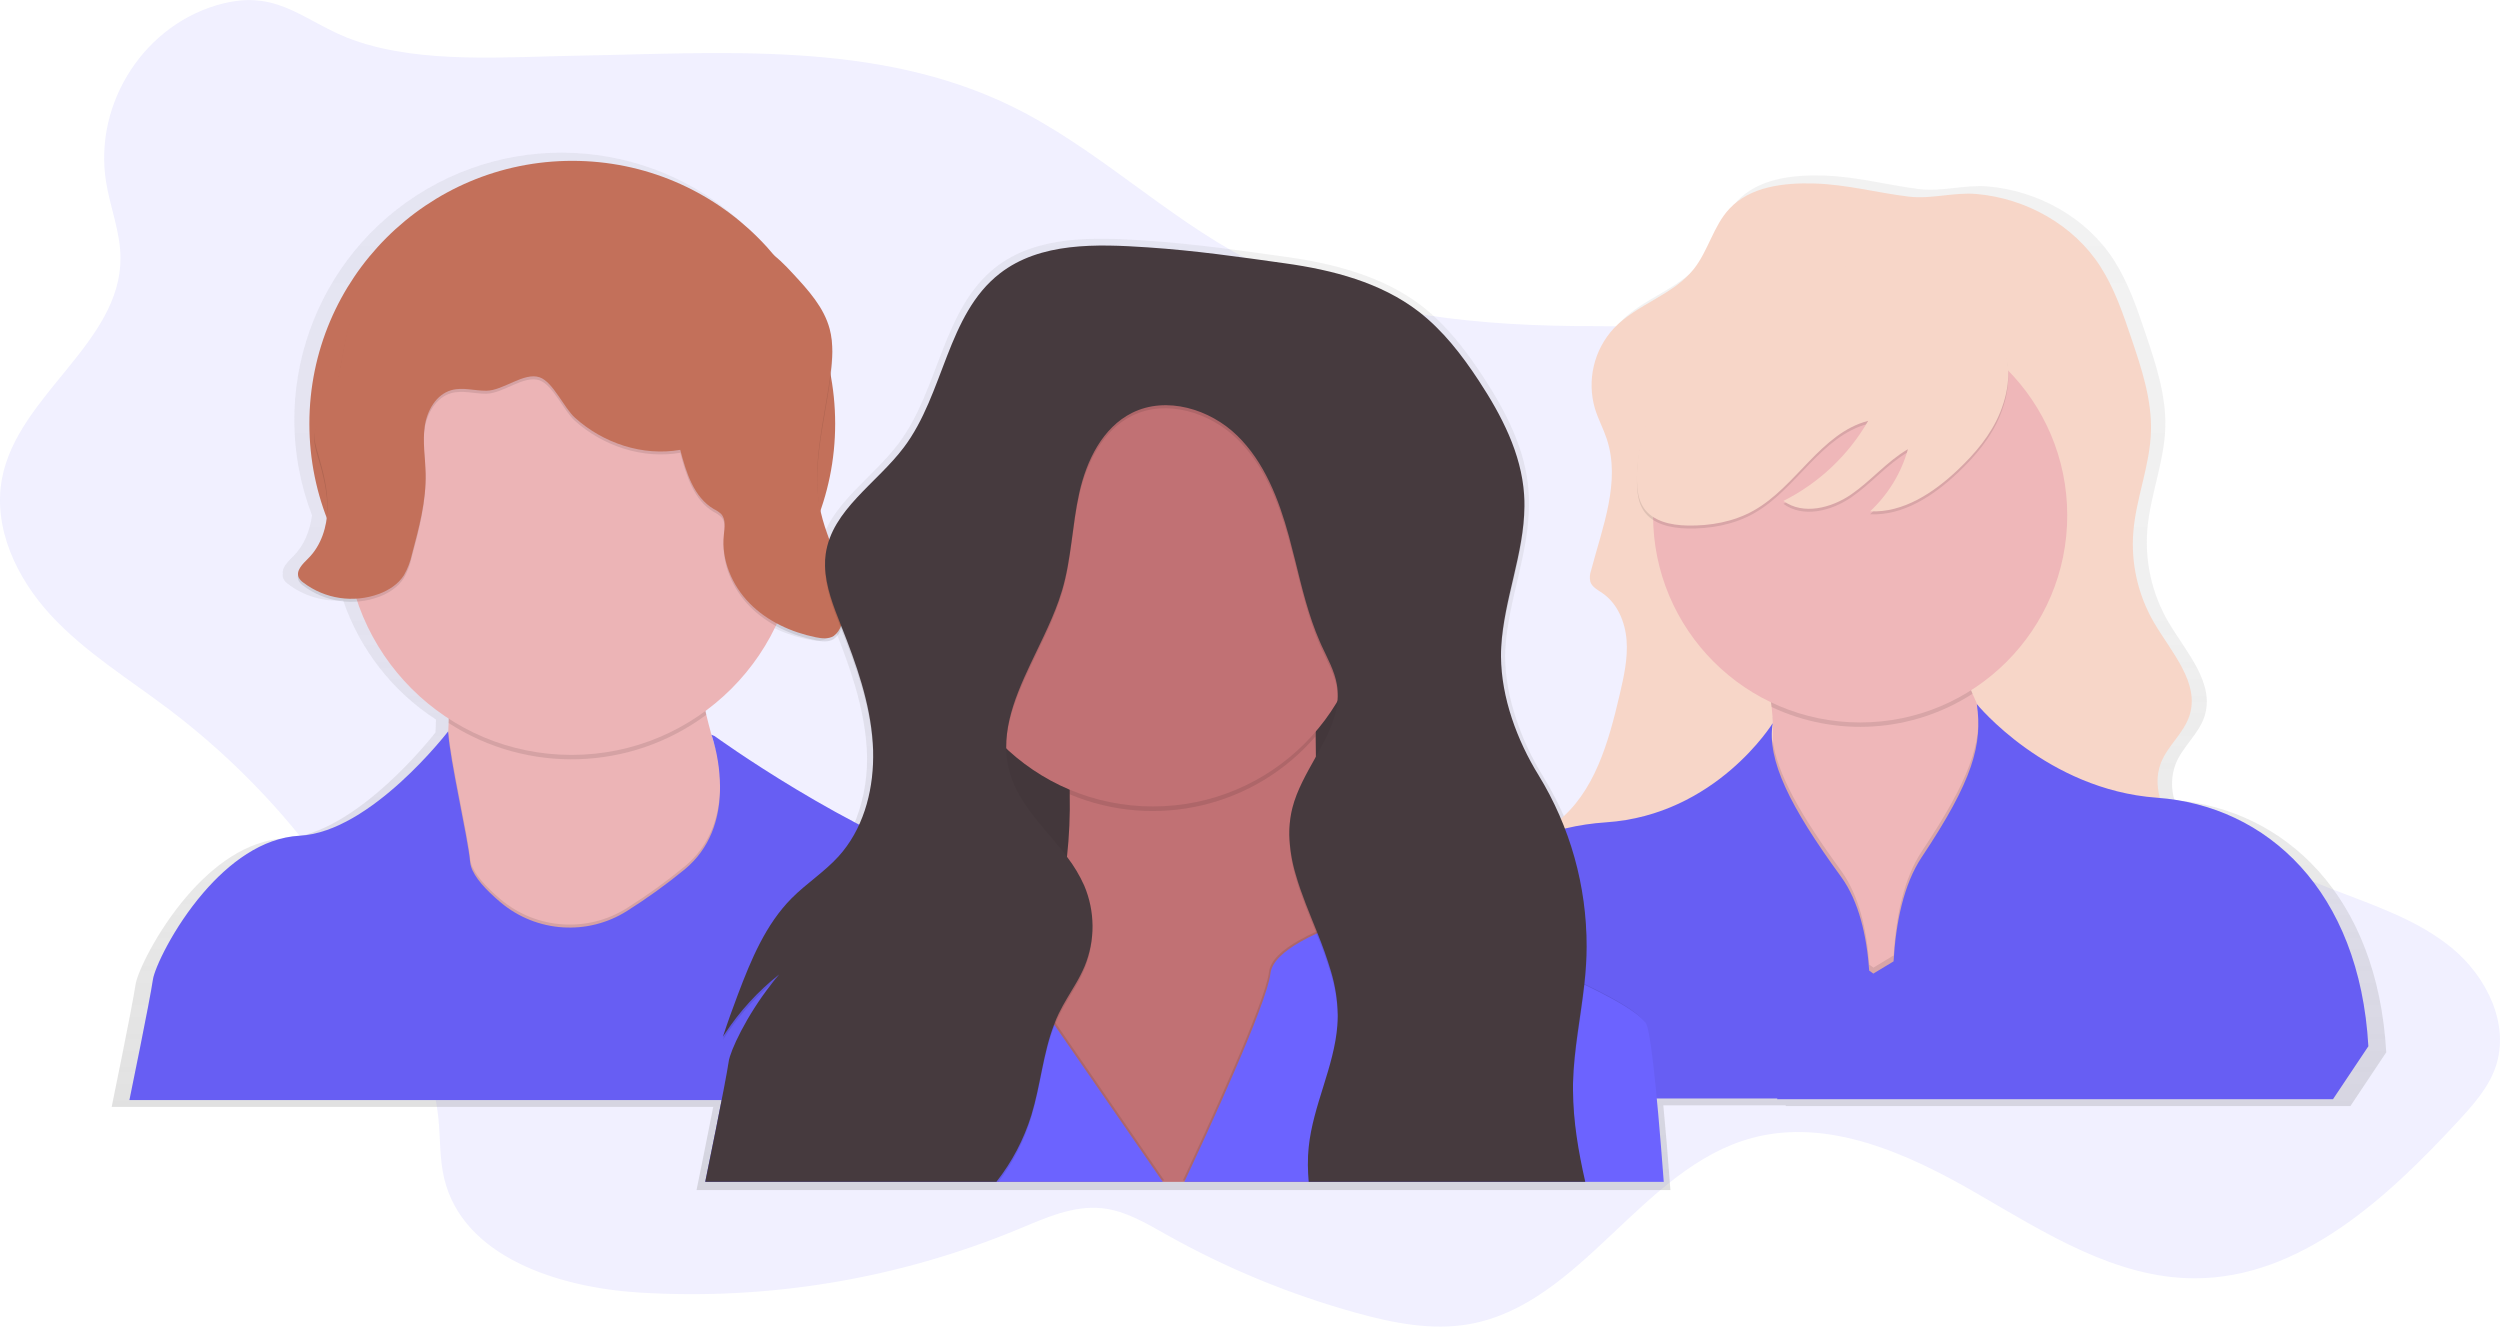
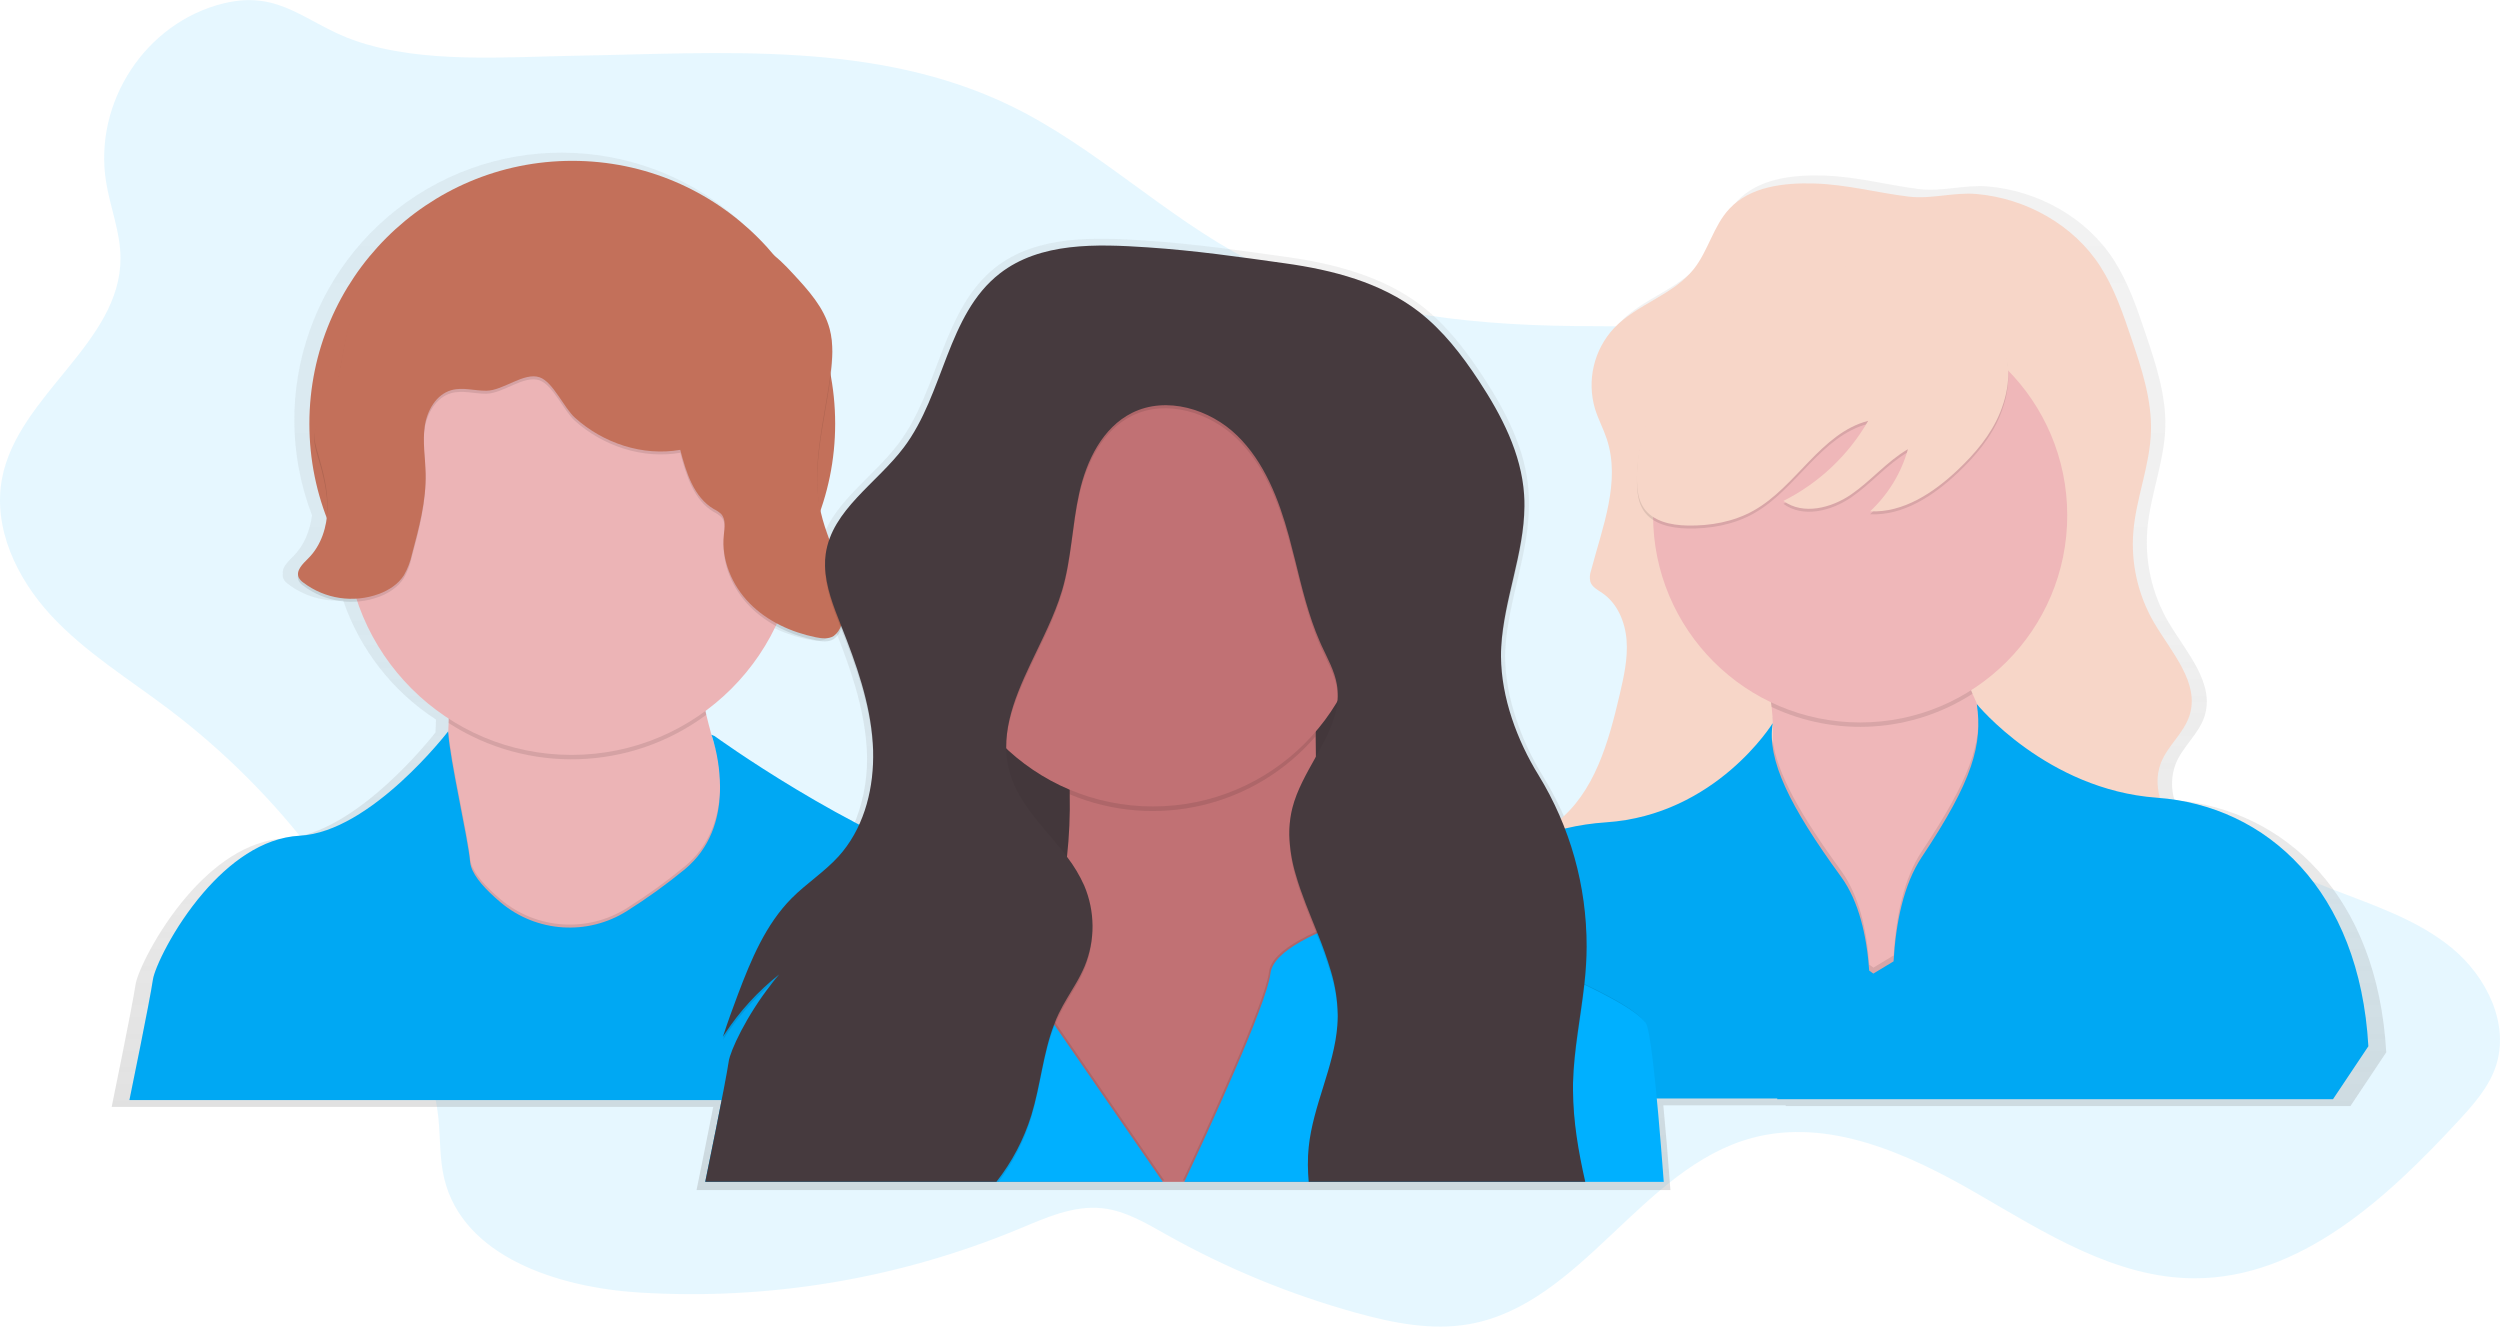
<svg xmlns="http://www.w3.org/2000/svg" xmlns:xlink="http://www.w3.org/1999/xlink" id="e532202f-8294-4472-8a94-ef01c23bf434" data-name="Layer 1" width="1111.01" height="589.53" viewBox="0 0 1111.01 589.53">
  <defs>
    <linearGradient id="6523b961-f8f8-40f3-a3b1-09fdd7ed93df" x1="599.51" y1="684.08" x2="599.51" y2="223.08" gradientUnits="userSpaceOnUse">
      <stop offset="0" stop-color="gray" stop-opacity="0.25" />
      <stop offset="0.54" stop-color="gray" stop-opacity="0.12" />
      <stop offset="1" stop-color="gray" stop-opacity="0.1" />
    </linearGradient>
    <linearGradient id="e6435e64-b3d1-4733-b0cc-6790ac85fe12" x1="237.95" y1="480.71" x2="237.95" y2="480.06" xlink:href="#6523b961-f8f8-40f3-a3b1-09fdd7ed93df" />
    <linearGradient id="73d9ea98-6cb8-49b2-821a-398ea6573905" x1="237.91" y1="480.06" x2="237.91" y2="479.38" xlink:href="#6523b961-f8f8-40f3-a3b1-09fdd7ed93df" />
    <linearGradient id="f9c93000-e0c7-4e00-94fd-e2b9ec72c33f" x1="237.87" y1="479.07" x2="237.87" y2="479.03" xlink:href="#6523b961-f8f8-40f3-a3b1-09fdd7ed93df" />
    <linearGradient id="1153be5e-6776-4508-9780-444bab76be76" x1="237.89" y1="479.38" x2="237.89" y2="479.22" xlink:href="#6523b961-f8f8-40f3-a3b1-09fdd7ed93df" />
    <linearGradient id="40699d8e-29dd-40d9-a6a0-7f690174f3e3" x1="237.88" y1="479.22" x2="237.88" y2="479.07" xlink:href="#6523b961-f8f8-40f3-a3b1-09fdd7ed93df" />
  </defs>
-   <path d="M91.6,235.87c1.8,11.42,6.4,22.45,6.44,34,.15,37.74-45.64,60.92-52.65,98-4.16,22,6.62,44.48,21.82,60.89S101.79,457,119.64,470.5A335.73,335.73,0,0,1,229.63,616c4.51,11.6,8.39,23.56,9.67,35.94.93,9,.49,18.21,2.6,27,8.35,34.89,50.69,48.43,86.49,50.69a379.3,379.3,0,0,0,168.74-28.18c12-5,24.39-10.68,37.27-9.27,10.3,1.13,19.49,6.7,28.53,11.77a378.43,378.43,0,0,0,84.38,34.74c16.3,4.5,33.41,7.92,50.06,5,50-8.82,76.57-69.46,125.63-82.72,33.94-9.17,69.26,6.85,99.7,24.44s61.86,37.85,97,37.9c46.88.06,85.42-35.42,117.22-69.86,6.67-7.23,13.45-14.79,16.63-24.1,6.45-18.9-4-40.13-19.45-52.83s-34.93-19-53.54-26.26a464.26,464.26,0,0,1-89.77-46.88c-18.2-12.2-35.83-26-48.28-44-10.71-15.52-17.14-33.51-24.32-50.95-15.74-38.19-38-77-75.17-94.92-30.35-14.64-65.6-13-99.29-13.39-49.64-.55-100.54-6.52-144.55-29.48-37.17-19.39-67.7-50-105.42-68.33-60-29.13-128.59-23.42-193.24-22.32-31.07.53-68,3.63-97.84-6.55-22.07-7.53-33.43-22.92-58.78-16.72C109.23,165.17,86.06,200.64,91.6,235.87Z" transform="translate(-44.49 -155.23)" fill="#6c63ff" opacity="0.1" />
+   <path d="M91.6,235.87c1.8,11.42,6.4,22.45,6.44,34,.15,37.74-45.64,60.92-52.65,98-4.16,22,6.62,44.48,21.82,60.89S101.79,457,119.64,470.5A335.73,335.73,0,0,1,229.63,616c4.51,11.6,8.39,23.56,9.67,35.94.93,9,.49,18.21,2.6,27,8.35,34.89,50.69,48.43,86.49,50.69a379.3,379.3,0,0,0,168.74-28.18c12-5,24.39-10.68,37.27-9.27,10.3,1.13,19.49,6.7,28.53,11.77a378.43,378.43,0,0,0,84.38,34.74c16.3,4.5,33.41,7.92,50.06,5,50-8.82,76.57-69.46,125.63-82.72,33.94-9.17,69.26,6.85,99.7,24.44s61.86,37.85,97,37.9c46.88.06,85.42-35.42,117.22-69.86,6.67-7.23,13.45-14.79,16.63-24.1,6.45-18.9-4-40.13-19.45-52.83s-34.93-19-53.54-26.26a464.26,464.26,0,0,1-89.77-46.88c-18.2-12.2-35.83-26-48.28-44-10.71-15.52-17.14-33.51-24.32-50.95-15.74-38.19-38-77-75.17-94.92-30.35-14.64-65.6-13-99.29-13.39-49.64-.55-100.54-6.52-144.55-29.48-37.17-19.39-67.7-50-105.42-68.33-60-29.13-128.59-23.42-193.24-22.32-31.07.53-68,3.63-97.84-6.55-22.07-7.53-33.43-22.92-58.78-16.72C109.23,165.17,86.06,200.64,91.6,235.87Z" transform="translate(-44.49 -155.23)" fill="#00b0ff" opacity="0.1" />
  <path d="M1010.82,510.76a25,25,0,0,1,.47-15.86c3-7.76,10.31-13.36,12.88-21.29,4.78-14.73-8.1-28.52-16-41.87a70.32,70.32,0,0,1-9.41-41c1.23-15.36,7.52-30.05,8-45.45.43-14.35-4.22-28.31-8.81-41.91-3.79-11.24-7.65-22.61-14.06-32.59-12.12-18.87-33.65-30.73-55.79-32.69-10.45-.93-20.67,2.47-30.94,1.14-14.26-1.84-27.74-5.54-42.28-6-13.81-.41-29.08,1.34-38.49,11.46-7.19,7.75-9.49,18.94-16.07,27.22-9.34,11.75-25.67,15.78-36,26.66a37.77,37.77,0,0,0-8.53,36.43c1.43,4.64,3.77,8.95,5.29,13.56,6.39,19.26-2,39.86-7.07,59.5a9,9,0,0,0-.3,5c.8,2.4,3.32,3.66,5.41,5.08,6.84,4.66,10.33,13.1,11,21.35s-1.24,16.47-3.12,24.53c-4.79,20.49-10.78,42.44-26.57,56.07a144.25,144.25,0,0,0-10.14-19.76c-9.66-15.66-16.81-35-16.93-53.51a.69.69,0,0,1,0-.17c0-1,.05-2,.11-3,1.25-21.84,10.69-42.91,10.48-64.65q0-2.64-.15-5.29c-1.23-18.61-10.17-35.82-20.42-51.4-7.65-11.63-16.27-22.86-27.31-31.33C659,278,637.31,272.36,616,269.38s-40.7-5.78-62.18-7.22c-23.1-1.55-48.52-2.42-66.78,11.8-23.81,18.54-25.13,54.35-43.28,78.45-10.8,14.34-28,25.42-33.69,41.71a100.71,100.71,0,0,1-3.84-12.25c-.06-.28-.12-.55-.18-.83a119.24,119.24,0,0,0,4.63-61.23,75.35,75.35,0,0,0,.69-10A39.38,39.38,0,0,0,410.2,299c-2.57-9.74-9.66-17.53-16.51-24.92a73.12,73.12,0,0,0-8.1-7.85,118.72,118.72,0,0,0-202.44,118c-.88,6.82-3.52,13.45-8.37,18.26-2.21,2.19-5.07,4.93-4.59,7.73a3.77,3.77,0,0,0,.32,2.35,6.58,6.58,0,0,0,2,2.19A36,36,0,0,0,197,422.06,102.4,102.4,0,0,0,238.24,475q0,1-.07,1.94c0,1.11-.09,2.21-.14,3.33,0,.25,0,.5,0,.75,0-.09,0-.19,0-.29s-34.82,45.39-67,47.08c-17.18.9-32.17,12.49-43.53,25.74-13.64,15.9-22.06,34.18-22.78,39.24-1.33,9.28-10.61,54.38-10.61,54.38H361.45c-3.16,16.24-7.42,36.93-7.42,36.93H786.82c-1-13.91-2.11-26.77-3.14-37.66h54.41l-.06.33h251l15.92-23.89C1101,553.27,1059.94,515,1010.82,510.76ZM385.92,433a64.84,64.84,0,0,0,18,6.48c2.73.56,5.78.91,8.11-.62a9.32,9.32,0,0,0,3.27-4.63l.12.3c6.75,17,13,34.54,14.21,52.8.11,1.72.18,3.44.19,5.17a74.78,74.78,0,0,1-6.31,30.26,583.29,583.29,0,0,1-65.27-40l-1.41-.6c0,.11.49,1.36,1.07,3.47.14.51.29,1.07.44,1.67-1.43-4.62-2.73-9.34-3.87-14.15-.13-.57-.26-1.14-.39-1.71A102.53,102.53,0,0,0,385.92,433Z" transform="translate(-44.49 -155.23)" fill="url(#6523b961-f8f8-40f3-a3b1-09fdd7ed93df)" />
  <path d="M238,480.71l0-.65Z" transform="translate(-44.49 -155.23)" fill="url(#e6435e64-b3d1-4733-b0cc-6790ac85fe12)" />
  <path d="M237.93,480.06l0-.68Z" transform="translate(-44.49 -155.23)" fill="url(#73d9ea98-6cb8-49b2-821a-398ea6573905)" />
  <path d="M237.88,479.07Z" transform="translate(-44.49 -155.23)" fill="url(#f9c93000-e0c7-4e00-94fd-e2b9ec72c33f)" />
  <path d="M237.89,479.38v0Z" transform="translate(-44.49 -155.23)" fill="url(#1153be5e-6776-4508-9780-444bab76be76)" />
  <path d="M237.88,479.22v0Z" transform="translate(-44.49 -155.23)" fill="url(#40699d8e-29dd-40d9-a6a0-7f690174f3e3)" />
  <path d="M850.87,236.78c-13.59-.41-28.63,1.32-37.88,11.28-7.08,7.62-9.34,18.64-15.82,26.79-9.19,11.57-25.26,15.53-35.44,26.24a37.18,37.18,0,0,0-8.4,35.86c1.41,4.56,3.71,8.81,5.21,13.34,6.29,19-1.92,39.23-7,58.56a8.81,8.81,0,0,0-.29,4.94c.78,2.36,3.27,3.6,5.32,5,6.73,4.59,10.17,12.89,10.78,21s-1.22,16.21-3.07,24.14c-4.91,21-11.11,43.61-28.16,56.84C728.92,526.42,719.3,531,717.42,540c-2.2,10.54,7.86,19.5,17.51,24.27,28.33,14,61.22,14.2,92.21,20.44,27.29,5.5,54.51,15.92,82.13,12.36,12.31-1.58,24.08-5.91,35.73-10.2l72.54-26.73a18.87,18.87,0,0,0,5.7-2.87c4.37-3.64,4.52-10.56,2.14-15.73s-6.7-9.13-10.5-13.37c-8.28-9.27-14.58-22.36-10.06-33.94,3-7.64,10.15-13.15,12.68-21,4.7-14.5-8-28.08-15.7-41.22a69.21,69.21,0,0,1-9.26-40.31c1.21-15.12,7.4-29.58,7.85-44.74.42-14.12-4.15-27.86-8.67-41.25-3.73-11.06-7.53-22.25-13.84-32.08-11.93-18.57-33.12-30.24-54.92-32.18-10.29-.91-20.34,2.43-30.45,1.13C878.46,240.85,865.18,237.21,850.87,236.78Z" transform="translate(-44.49 -155.23)" fill="#f7d6c8" />
  <path d="M871.16,633.59s-82.24-51.56-50.26-111c7.4-13.74,10.67-26.74,11.34-38.61a83.43,83.43,0,0,0,0-9.39c0-.15,0-.3,0-.45q-.16-2.42-.43-4.76C828,438,807.84,417.55,807.84,417.55s136.41-39.81,113.57-3.92c-10.6,16.66-7.43,33-.33,49.91.75,1.78,1.55,3.58,2.38,5.37,8.2,17.83,19.58,36.3,22.76,56.33C952.74,566.36,871.16,633.59,871.16,633.59Z" transform="translate(-44.49 -155.23)" fill="#efb7b9" />
  <path d="M921.41,413.63c-10.6,16.66-7.43,33-.33,49.91a92.17,92.17,0,0,1-89.3,5.88C828,438,807.84,417.55,807.84,417.55S944.26,377.73,921.41,413.63Z" transform="translate(-44.49 -155.23)" opacity="0.1" />
  <circle cx="826.66" cy="229.03" r="92.03" fill="#efb7b9" />
  <path d="M832.24,474.63c0-.15,0-.3,0-.45l.11-.18C832.29,474.22,832.25,474.43,832.24,474.63Z" transform="translate(-44.49 -155.23)" opacity="0.1" />
  <path d="M871.16,633.59s-82.24-51.56-50.26-111c7.4-13.74,10.67-26.74,11.34-38.61,1.87,14.68,12,32.93,30.44,58.19,8,11,11.44,26.38,12.53,41.75l1.83,1.33,9-5.44c1-17,4.44-34.18,12.58-46.36,21.39-32,26.47-48,24.89-64.58,8.2,17.83,19.58,36.3,22.76,56.33C952.74,566.36,871.16,633.59,871.16,633.59Z" transform="translate(-44.49 -155.23)" opacity="0.1" />
-   <path d="M1003,509.74c-49-3.56-80-41.6-80-41.6,2.61,17.82-1.63,33.77-24.48,68C890.43,548.28,887,565.43,886,582.47l-9,5.44-1.83-1.33c-1.09-15.36-4.52-30.76-12.53-41.75-22.84-31.33-33-51.89-30.35-68.21,0,0-25.13,40.79-74.08,44.06s-90.07,37.86-94,101.17l15.66,21.54H834.34l-.06.33h247L1097,620.19C1093.07,551.07,1052,513.3,1003,509.74Z" transform="translate(-44.49 -155.23)" fill="#6c63ff" />
+   <path d="M1003,509.74c-49-3.56-80-41.6-80-41.6,2.61,17.82-1.63,33.77-24.48,68C890.43,548.28,887,565.43,886,582.47l-9,5.44-1.83-1.33c-1.09-15.36-4.52-30.76-12.53-41.75-22.84-31.33-33-51.89-30.35-68.21,0,0-25.13,40.79-74.08,44.06s-90.07,37.86-94,101.17l15.66,21.54H834.34l-.06.33h247L1097,620.19C1093.07,551.07,1052,513.3,1003,509.74Z" transform="translate(-44.49 -155.23)" fill="#00b0ff" />
  <path d="M1003,509.74c-49-3.56-80-41.6-80-41.6,2.61,17.82-1.63,33.77-24.48,68C890.43,548.28,887,565.43,886,582.47l-9,5.44-1.83-1.33c-1.09-15.36-4.52-30.76-12.53-41.75-22.84-31.33-33-51.89-30.35-68.21,0,0-25.13,40.79-74.08,44.06s-90.07,37.86-94,101.17l15.66,21.54H834.34l-.06.33h247L1097,620.19C1093.07,551.07,1052,513.3,1003,509.74Z" transform="translate(-44.49 -155.23)" opacity="0.05" />
  <path d="M933.37,339.78c-4,9.9-11.1,18.26-18.86,25.6-10.72,10.15-24.2,19.09-38.94,18.4a59.73,59.73,0,0,0,16.81-27.62c-9.3,5.42-16.33,14-25.21,20.11s-21.43,9.26-30.11,2.88a90.26,90.26,0,0,0,37.67-35.59c-21.08,5.47-31.9,29.21-50.89,39.87-8.9,5-19.31,6.88-29.51,6.66-7.25-.15-15.33-1.84-19.37-7.86-2.36-3.5-2.91-7.9-3-12.13-.44-19.18,7.37-38,19.4-52.93s28-26.28,45.08-35.09c6.08-3.14,12.42-6,19.19-7,8.42-1.22,17,.57,25.26,2.47,10.74,2.46,21.54,5.16,31.43,10C933.43,298,942.65,316.94,933.37,339.78Z" transform="translate(-44.49 -155.23)" opacity="0.1" />
  <path d="M933.37,338.47c-4,9.9-11.1,18.26-18.86,25.6-10.72,10.15-24.2,19.09-38.94,18.4a59.73,59.73,0,0,0,16.81-27.62c-9.3,5.42-16.33,14-25.21,20.11s-21.43,9.26-30.11,2.88a90.26,90.26,0,0,0,37.67-35.59c-21.08,5.47-31.9,29.21-50.89,39.87-8.9,5-19.31,6.88-29.51,6.66-7.25-.15-15.33-1.84-19.37-7.86-2.36-3.5-2.91-7.9-3-12.13-.44-19.18,7.37-38,19.4-52.93s28-26.28,45.08-35.09c6.08-3.14,12.42-6,19.19-7,8.42-1.22,17,.57,25.26,2.47,10.74,2.46,21.54,5.16,31.43,10C933.43,296.67,942.65,315.63,933.37,338.47Z" transform="translate(-44.49 -155.23)" fill="#f7d6c8" />
  <circle cx="254.32" cy="188.31" r="116.83" fill="#c3705a" />
  <path d="M403.57,568.39s-107,27.41-109.65,30-90.07,7.18-64.62-46.34c9.35-19.65,13.24-46.34,14.42-72.25.05-1.1.1-2.19.14-3.28,1.61-43.43-4.11-83.73-4.11-83.73s124-49,114.87,25.46c-2.28,18.52-.39,37.13,3.75,54.63,1.38,5.84,3,11.55,4.8,17.09C377.65,534.61,403.57,568.39,403.57,568.39Z" transform="translate(-44.49 -155.23)" fill="#ecb4b6" />
  <path d="M358.36,472.9a100.54,100.54,0,0,1-114.51,3.64c1.61-43.43-4.11-83.73-4.11-83.73s124-49,114.87,25.46C352.34,436.8,354.23,455.41,358.36,472.9Z" transform="translate(-44.49 -155.23)" opacity="0.1" />
  <circle cx="253.99" cy="234.97" r="100.51" fill="#ecb4b6" />
  <path d="M403.57,568.39s-107,27.41-109.65,30-90.07,7.18-64.62-46.34c9.35-19.65,13.24-46.34,14.42-72.25,1,13.54,8.74,46.33,9.73,57.24a9.51,9.51,0,0,0,.38,1.88c1.45,4.85,6.62,10.44,12.85,15.74l.37.31a47.67,47.67,0,0,0,56.14,3.75,253.17,253.17,0,0,0,25.56-18.42c11.64-9.61,15.27-22.56,15.72-34a72.79,72.79,0,0,0-1.3-16.38C377.65,534.61,403.57,568.39,403.57,568.39Z" transform="translate(-44.49 -155.23)" opacity="0.1" />
-   <path d="M538.68,644.11H102s9.14-44.38,10.44-53.52c.71-5,9-23,22.43-38.63,11.18-13,25.93-24.45,42.84-25.34,31.65-1.66,65.92-46.34,65.92-46.34h0c.76,13,8.78,46.95,9.79,58.09a9.51,9.51,0,0,0,.38,1.88c1.45,4.85,6.62,10.44,12.85,15.74l.37.31a47.66,47.66,0,0,0,56.14,3.76,254.26,254.26,0,0,0,25.56-18.42c11.64-9.61,15.27-22.56,15.72-34a75.31,75.31,0,0,0-2.73-22.49c-.57-2.08-1-3.3-1.06-3.41l1.39.59s59.13,43,113.3,60.58a64.78,64.78,0,0,1,17.76,9,76.77,76.77,0,0,1,12.06,10.83,112.26,112.26,0,0,1,18,27.69C535.72,617.05,538.68,644.11,538.68,644.11Z" transform="translate(-44.49 -155.23)" fill="#6c63ff" />
+   <path d="M538.68,644.11H102s9.14-44.38,10.44-53.52c.71-5,9-23,22.43-38.63,11.18-13,25.93-24.45,42.84-25.34,31.65-1.66,65.92-46.34,65.92-46.34h0c.76,13,8.78,46.95,9.79,58.09a9.51,9.51,0,0,0,.38,1.88c1.45,4.85,6.62,10.44,12.85,15.74l.37.31a47.66,47.66,0,0,0,56.14,3.76,254.26,254.26,0,0,0,25.56-18.42c11.64-9.61,15.27-22.56,15.72-34a75.31,75.31,0,0,0-2.73-22.49c-.57-2.08-1-3.3-1.06-3.41l1.39.59s59.13,43,113.3,60.58a64.78,64.78,0,0,1,17.76,9,76.77,76.77,0,0,1,12.06,10.83,112.26,112.26,0,0,1,18,27.69C535.72,617.05,538.68,644.11,538.68,644.11Z" transform="translate(-44.49 -155.23)" fill="#00b0ff" />
  <path d="M538.68,644.11H102s9.14-44.38,10.44-53.52c.71-5,9-23,22.43-38.63,11.18-13,25.93-24.45,42.84-25.34,31.65-1.66,65.92-46.34,65.92-46.34h0c.76,13,8.78,46.95,9.79,58.09a9.51,9.51,0,0,0,.38,1.88c1.45,4.85,6.62,10.44,12.85,15.74l.37.31a47.66,47.66,0,0,0,56.14,3.76,254.26,254.26,0,0,0,25.56-18.42c11.64-9.61,15.27-22.56,15.72-34a75.31,75.31,0,0,0-2.73-22.49c-.57-2.08-1-3.3-1.06-3.41l1.39.59s59.13,43,113.3,60.58a64.78,64.78,0,0,1,17.76,9,76.77,76.77,0,0,1,12.06,10.83,112.26,112.26,0,0,1,18,27.69C535.72,617.05,538.68,644.11,538.68,644.11Z" transform="translate(-44.49 -155.23)" opacity="0.05" />
  <path d="M346.8,356.45c2.6,10,6,21.11,14.93,26.32A13.11,13.11,0,0,1,365,385c2.2,2.39,1.53,6.12,1.2,9.36-1.14,11.12,3.64,22.39,11.48,30.36s18.45,12.84,29.4,15.08c2.68.55,5.69.9,8-.61a9.33,9.33,0,0,0,3.28-4.71c3.05-8.11,1.76-17.22-.79-25.5s-6.31-16.18-8.24-24.63c-4.59-20.05,1.49-40.77,4.23-61.16.91-6.78,1.44-13.77-.31-20.38-2.53-9.58-9.51-17.26-16.25-24.53-3.63-3.91-7.34-7.89-12-10.45-13.74-7.51-31.43-.84-46.1-6.31-5.87-2.19-10.86-6.19-16.45-9-11.87-6-25.94-6.33-38.95-3.6s-25.2,8.34-37.27,13.9L237,267c-13,6-26.93,12.78-33.93,25.33-7.45,13.36-5.38,30.46-12.83,43.82-2.26,4-5.41,7.84-6,12.44-.4,3.32.62,6.64,1.57,9.85,2.32,7.81,4.34,15.84,4.16,24s-2.78,16.52-8.56,22.26c-2.44,2.42-5.7,5.52-4.2,8.61a6.48,6.48,0,0,0,2,2.16,35.41,35.41,0,0,0,33.73,5c4.38-1.67,8.52-4.35,11-8.3a32.49,32.49,0,0,0,3.54-9.28c3.16-11.77,6.34-23.74,6.09-35.93-.14-7-1.42-14.06-.4-21s5.07-14.09,11.82-16c5-1.43,10.35.3,15.57.25,7.52-.06,16.74-8.4,23.71-5.95,6,2.12,10.75,13.6,15.71,18C312.56,353.49,330.12,359.36,346.8,356.45Z" transform="translate(-44.49 -155.23)" opacity="0.1" />
  <path d="M346.8,355.14c2.6,10,6,21.11,14.93,26.32a13.11,13.11,0,0,1,3.23,2.18c2.2,2.39,1.53,6.12,1.2,9.36-1.14,11.12,3.64,22.39,11.48,30.36s18.45,12.84,29.4,15.08c2.68.55,5.69.9,8-.61a9.33,9.33,0,0,0,3.28-4.71c3.05-8.11,1.76-17.22-.79-25.5s-6.31-16.18-8.24-24.63c-4.59-20.05,1.49-40.77,4.23-61.16.91-6.78,1.44-13.77-.31-20.38-2.53-9.58-9.51-17.26-16.25-24.53-3.63-3.91-7.34-7.89-12-10.45-13.74-7.51-31.43-.84-46.1-6.31-5.87-2.19-10.86-6.19-16.45-9-11.87-6-25.94-6.33-38.95-3.6s-25.2,8.34-37.27,13.9l-9.11,4.2c-13,6-26.93,12.78-33.93,25.33-7.45,13.36-5.38,30.46-12.83,43.82-2.26,4-5.41,7.84-6,12.44-.4,3.32.62,6.64,1.57,9.85,2.32,7.81,4.34,15.84,4.16,24s-2.78,16.52-8.56,22.26c-2.44,2.42-5.7,5.52-4.2,8.61a6.48,6.48,0,0,0,2,2.16,35.41,35.41,0,0,0,33.73,5c4.38-1.67,8.52-4.35,11-8.3a32.49,32.49,0,0,0,3.54-9.28c3.16-11.77,6.34-23.74,6.09-35.93-.14-7-1.42-14.06-.4-21s5.07-14.09,11.82-16c5-1.43,10.35.3,15.57.25,7.52-.06,16.74-8.4,23.71-5.95,6,2.12,10.75,13.6,15.71,18C312.56,352.19,330.12,358.06,346.8,355.14Z" transform="translate(-44.49 -155.23)" fill="#c3705a" />
  <rect x="408.03" y="242.6" width="229.1" height="196.46" fill="#463a3e" />
  <rect x="408.03" y="242.6" width="229.1" height="196.46" opacity="0.05" />
  <path d="M648.77,680.45h-196c2.53-14.27,9.93-29.91,24.35-46.77a173,173,0,0,0,27.62-44.2q2.79-6.43,5-12.89a188.75,188.75,0,0,0,8.79-39.42c0-.38.09-.76.13-1.14a215.36,215.36,0,0,0,1.22-27.92c0-.67,0-1.32,0-2a254.42,254.42,0,0,0-11.25-67.42l-.25-.78c-2.13-6.71-3.69-10.48-3.69-10.48s3.89-2.11,10.31-5.22l.54-.26c23.61-11.34,79.5-35,104.14-18.14l.4.27c8.62,6.14,13.26,17.41,11.08,36.18,0,.07,0,.15,0,.22,0,.35-.08.69-.11,1a363.24,363.24,0,0,0-1.87,38.94c0,.65,0,1.3,0,2q0,4.57.1,9.26c0,.42,0,.84,0,1.26.2,10.1.65,20.53,1.28,31.11.87,14.67,2.11,29.61,3.54,44.27.61,6.27,1.27,12.5,2,18.63.08.72.16,1.46.24,2.17.84,7.47,1.71,14.79,2.6,21.89l.06.46C642.4,639.67,646.16,664.29,648.77,680.45Z" transform="translate(-44.49 -155.23)" fill="#c17174" />
  <path d="M631.08,440.3c0,.07,0,.15,0,.22a359.66,359.66,0,0,0-2,40c0,.65,0,1.3,0,2a95.41,95.41,0,0,1-109.25,25.68c0-.67,0-1.32,0-2a253.91,253.91,0,0,0-11.5-68.2c-2.13-6.71-3.69-10.48-3.69-10.48s3.89-2.11,10.31-5.22C538.33,411,595.38,386.6,620,404.12,628.61,410.26,633.25,421.53,631.08,440.3Z" transform="translate(-44.49 -155.23)" opacity="0.1" />
  <circle cx="512.35" cy="263.07" r="95.32" fill="#c17174" />
  <path d="M561.89,679.8H358.54s9.14-44.38,10.44-53.52c.71-5,9-23,22.43-38.63a98.66,98.66,0,0,1,60.68-21.53c38.89-.58,50.21,12.81,53.28,22.71a22.17,22.17,0,0,1,.8,10.29l7.36,10.66Z" transform="translate(-44.49 -155.23)" opacity="0.1" />
-   <path d="M561.24,680.45H357.89s9.14-44.38,10.44-53.52c.71-5,9-23,22.43-38.63a98.66,98.66,0,0,1,60.68-21.53c38.89-.58,50.21,12.81,53.28,22.71a22.17,22.17,0,0,1,.8,10.29l7.36,10.66Z" transform="translate(-44.49 -155.23)" fill="#6c63ff" />
+   <path d="M561.24,680.45H357.89s9.14-44.38,10.44-53.52c.71-5,9-23,22.43-38.63a98.66,98.66,0,0,1,60.68-21.53c38.89-.58,50.21,12.81,53.28,22.71a22.17,22.17,0,0,1,.8,10.29l7.36,10.66Z" transform="translate(-44.49 -155.23)" fill="#00b0ff" />
  <path d="M783.22,679.8H570.16c10.16-21.62,36.79-79.26,38.27-92.59.57-5.16,6.07-10,13.35-14.11a75.86,75.86,0,0,1,7.09-3.58l.44-.2q2-.88,4.05-1.63a81.16,81.16,0,0,1,57,.45c17.49,6.65,40,15.61,57.52,24l.14.07c4.5,2.16,8.69,4.27,12.38,6.3,7.38,4.05,12.77,7.75,14.84,10.71.95,1.36,2,7.49,3.15,17C779.92,639.08,781.59,658.16,783.22,679.8Z" transform="translate(-44.49 -155.23)" opacity="0.1" />
-   <path d="M783.87,680.45H570.81c10.16-21.62,36.79-79.26,38.27-92.59.57-5.16,6.07-10,13.35-14.11a75.86,75.86,0,0,1,7.09-3.58l.44-.2q2-.88,4.05-1.63a81.16,81.16,0,0,1,57,.45c17.49,6.65,40,15.61,57.52,24l.14.07c4.5,2.16,8.69,4.27,12.38,6.3,7.38,4.05,12.77,7.75,14.84,10.71.95,1.36,2,7.49,3.15,17C780.58,639.73,782.24,658.82,783.87,680.45Z" transform="translate(-44.49 -155.23)" fill="#6c63ff" />
+   <path d="M783.87,680.45H570.81c10.16-21.62,36.79-79.26,38.27-92.59.57-5.16,6.07-10,13.35-14.11a75.86,75.86,0,0,1,7.09-3.58l.44-.2q2-.88,4.05-1.63a81.16,81.16,0,0,1,57,.45c17.49,6.65,40,15.61,57.52,24l.14.07c4.5,2.16,8.69,4.27,12.38,6.3,7.38,4.05,12.77,7.75,14.84,10.71.95,1.36,2,7.49,3.15,17C780.58,639.73,782.24,658.82,783.87,680.45Z" transform="translate(-44.49 -155.23)" fill="#00b0ff" />
  <path d="M749.58,575.9q0,4.61-.25,9.23-.14,2.25-.34,4.5c-.09,1.08-.2,2.15-.31,3.22l-.14,1.24c-1.63,14.54-4.64,29-5,43.61,0,.69,0,1.38,0,2.07-.07,13.72,2.15,27.23,5.16,40.68H626c-.2-2.49-.3-5-.27-7.47,0-2.23.14-4.46.37-6.7,1.89-18.41,11.3-35.64,12.72-53.93l.06-.84c.09-1.37.14-2.75.12-4.13,0-.12,0-.24,0-.37a70.7,70.7,0,0,0-2.77-17.86c-.08-.29-.16-.58-.24-.87a179.91,179.91,0,0,0-6-17l-.44-1.11c-3.33-8.32-6.83-16.57-9.2-24.84a66.09,66.09,0,0,1-2.89-19c0-1.15.07-2.3.16-3.45.08-.94.19-1.88.33-2.83a44.33,44.33,0,0,1,.88-4.41c2-7.88,6.27-15.27,10.36-22.59l0,0c4.55-8.15,8.89-16.21,9.67-24.78a28.64,28.64,0,0,0,.11-3.26v0a28.71,28.71,0,0,0-.4-4.18c-1.05-6.08-4.18-11.55-6.75-17.16-.26-.57-.52-1.14-.77-1.72,0-.09-.08-.18-.11-.27-5-11.55-7.9-23.87-10.95-36.13-.13-.53-.26-1.06-.4-1.58-.75-3-1.52-6-2.34-9-4.48-16.36-10.86-32.89-23-44.7S562.75,332.48,547.55,340c-13.15,6.55-20.27,21.21-23.48,35.53s-3.47,29.27-7.64,43.35q-.45,1.54-1,3.07c-.18.52-.36,1-.54,1.57-1.79,5.1-4,10.15-6.38,15.17l-.25.53c-7.6,16.17-16.43,32.06-16.71,48.31v.21c0,.44,0,.87,0,1.31a41.91,41.91,0,0,0,1.74,11.4c2,6.66,5.62,12.47,9.84,18q1.25,1.63,2.56,3.23c4.2,5.16,8.76,10.16,12.75,15.48l.13.17a63.26,63.26,0,0,1,7.63,12.73,46.47,46.47,0,0,1,.2,35.9,67.44,67.44,0,0,1-3.89,7.66c-2.57,4.44-5.4,8.76-7.63,13.38-.75,1.55-1.42,3.13-2,4.73-5,12.88-6.08,27.13-10.16,40.42a91.77,91.77,0,0,1-14.53,28.29h-130c1.51-7.39,9-44,10.18-52.22.71-5,9-23,22.43-38.63-1.13.89-2.22,1.79-3.27,2.69a111.24,111.24,0,0,0-21.77,25.06c.29-.9.59-1.81.89-2.71,1.83-5.46,3.81-10.87,5.82-16.21,5.82-15.38,12.3-31.07,23.9-42.73,6.55-6.58,14.52-11.65,20.76-18.52,11-12.09,15.55-28.84,15.42-45.26,0-1.7-.07-3.39-.18-5.08-1.19-18-7.34-35.23-14-52-3.58-9-7.38-18.46-7.21-28a31.21,31.21,0,0,1,.29-4c2.75-19.77,22.75-31.61,34.76-47.56,17.86-23.73,19.16-59,42.59-77.22,18-14,43-13.14,65.73-11.62,21.14,1.42,40.22,4.17,61.2,7.11S658,282,674.83,294.93c10.87,8.34,19.35,19.39,26.88,30.84,10.08,15.34,18.89,32.28,20.1,50.59.09,1.31.14,2.61.14,3.9.21,21.4-9.08,42.14-10.31,63.63-.05,1-.09,2-.1,3a.68.68,0,0,0,0,.16c-.22,18.63,6.93,38.19,16.66,54A144.83,144.83,0,0,1,749.58,575.9Z" transform="translate(-44.49 -155.23)" opacity="0.1" />
  <path d="M749.58,575.9c0,2.64-.1,5.29-.25,7.92q-.14,2.25-.34,4.5t-.45,4.46c-1.63,14.54-4.64,29-5,43.61,0,1.12,0,2.25,0,3.37.07,13.71,2.39,27.23,5.45,40.68H626.11c-.23-2.49-.37-5-.39-7.47a71.52,71.52,0,0,1,.37-8c1.89-18.41,11.3-35.64,12.72-53.93.1-1.34.17-2.68.18-4,0-.31,0-.63,0-.94A71.54,71.54,0,0,0,636,587a179.91,179.91,0,0,0-6-17c-3.46-8.69-7.17-17.32-9.65-26a67.62,67.62,0,0,1-2.89-17.73,46.48,46.48,0,0,1,.16-4.76c.08-.94.19-1.88.33-2.83a44.33,44.33,0,0,1,.88-4.41c2-7.88,6.27-15.27,10.36-22.59,4.56-8.16,8.92-16.24,9.69-24.82.06-.65.09-1.31.11-2v0a28,28,0,0,0-.4-5.49c-1.05-6.08-4.18-11.55-6.75-17.16-.26-.57-.52-1.14-.77-1.72-5.07-11.62-8-24-11.06-36.4-.88-3.54-1.78-7.08-2.73-10.59-4.48-16.36-10.86-32.89-23-44.7s-31.47-17.67-46.66-10.11c-13.15,6.55-20.27,21.21-23.48,35.53s-3.47,29.27-7.64,43.35c-.46,1.55-1,3.1-1.51,4.64-1.86,5.27-4.18,10.5-6.62,15.7-7.81,16.59-16.9,32.91-16.71,49.62v.21a41.91,41.91,0,0,0,1.74,11.4c2,6.66,5.62,12.47,9.84,18q1.25,1.63,2.56,3.23c4.25,5.22,8.86,10.27,12.88,15.65a63.26,63.26,0,0,1,7.63,12.73,46.47,46.47,0,0,1,.2,35.9,67.44,67.44,0,0,1-3.89,7.66c-2.57,4.44-5.4,8.76-7.63,13.38-.75,1.55-1.42,3.13-2,4.73-5,12.88-6.08,27.13-10.16,40.42a92,92,0,0,1-15.53,29.59H357.89s9.14-44.38,10.44-53.52c.65-4.57,7.66-20,19.16-34.63,1-1.34,2.14-2.68,3.27-4a112.05,112.05,0,0,0-24.14,26.34l-.89,1.4c2.08-6.39,4.37-12.7,6.72-18.92,5.82-15.38,12.3-31.07,23.9-42.73,6.55-6.58,14.52-11.65,20.76-18.52,10.68-11.77,15.3-28,15.42-44,0-2.14,0-4.27-.18-6.39-1.19-18-7.34-35.23-14-52-3.41-8.62-7-17.6-7.21-26.74a32.49,32.49,0,0,1,.29-5.27C414.19,381.79,434.19,370,446.2,354c17.86-23.73,19.16-59,42.59-77.22,18-14,43-13.14,65.73-11.62,21.14,1.42,40.22,4.17,61.2,7.11s42.3,8.45,59.11,21.34C685.7,302,694.18,313,701.71,324.46c10.08,15.34,18.89,32.28,20.1,50.59q.18,2.61.14,5.21c-.17,20.93-9.11,41.27-10.31,62.33-.08,1.42-.12,2.83-.1,4.26a.68.68,0,0,0,0,.16c.12,18.24,7.16,37.26,16.66,52.67A144.84,144.84,0,0,1,749.58,575.9Z" transform="translate(-44.49 -155.23)" fill="#463a3e" />
</svg>
